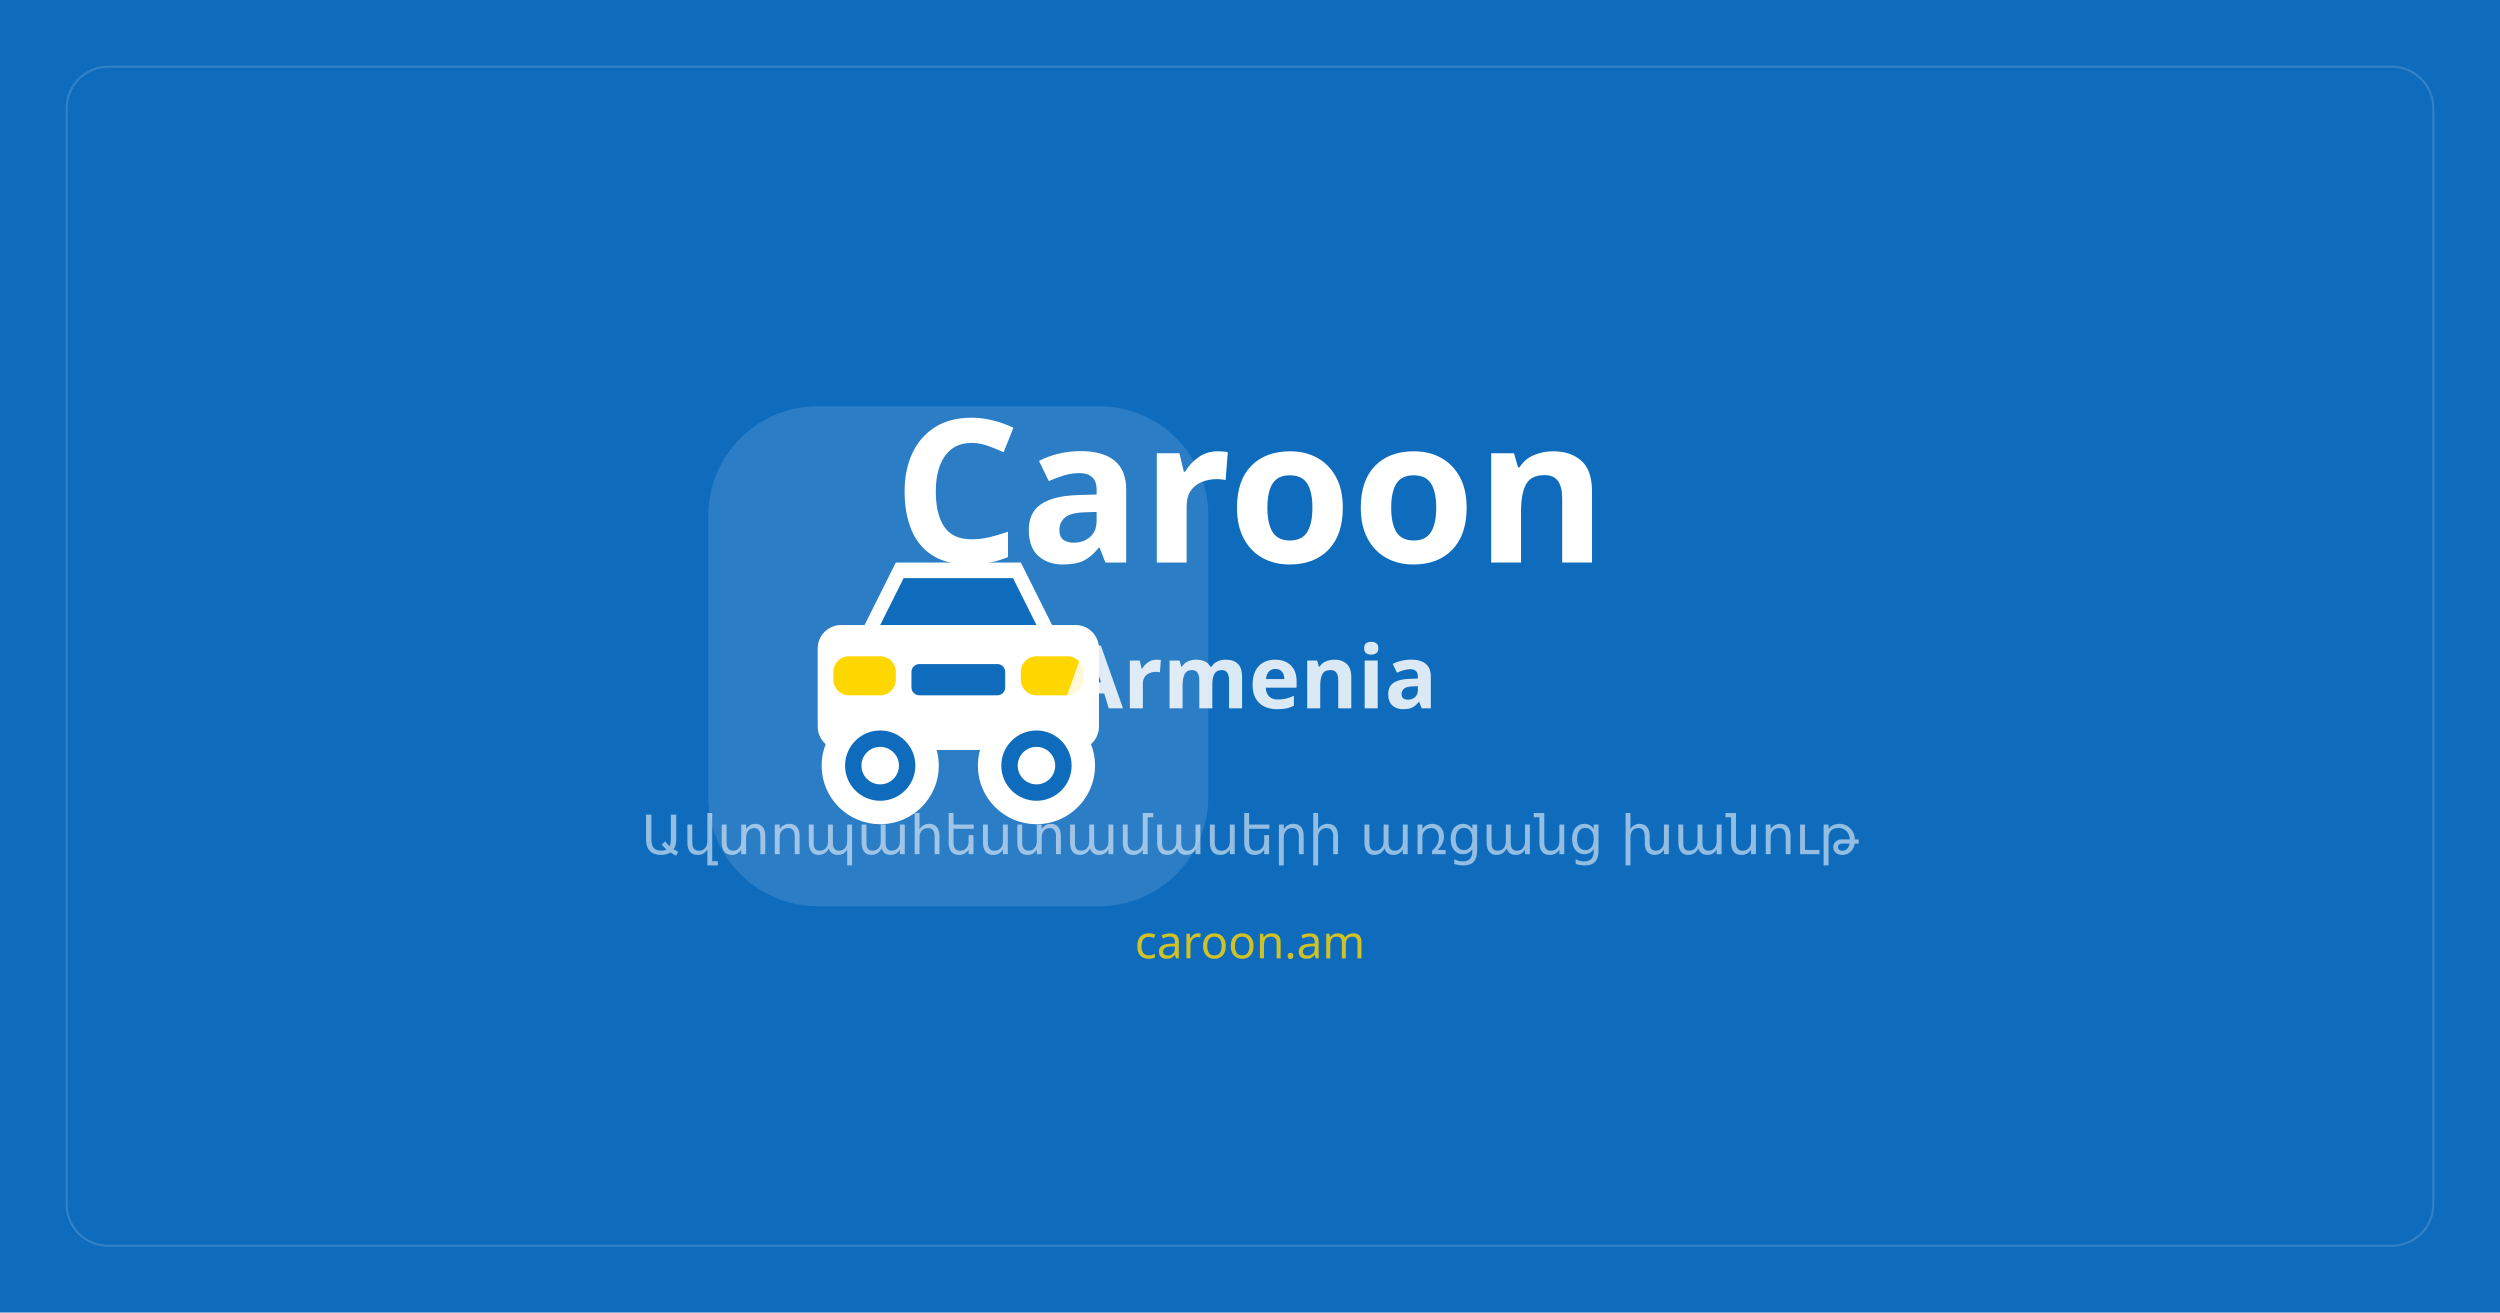
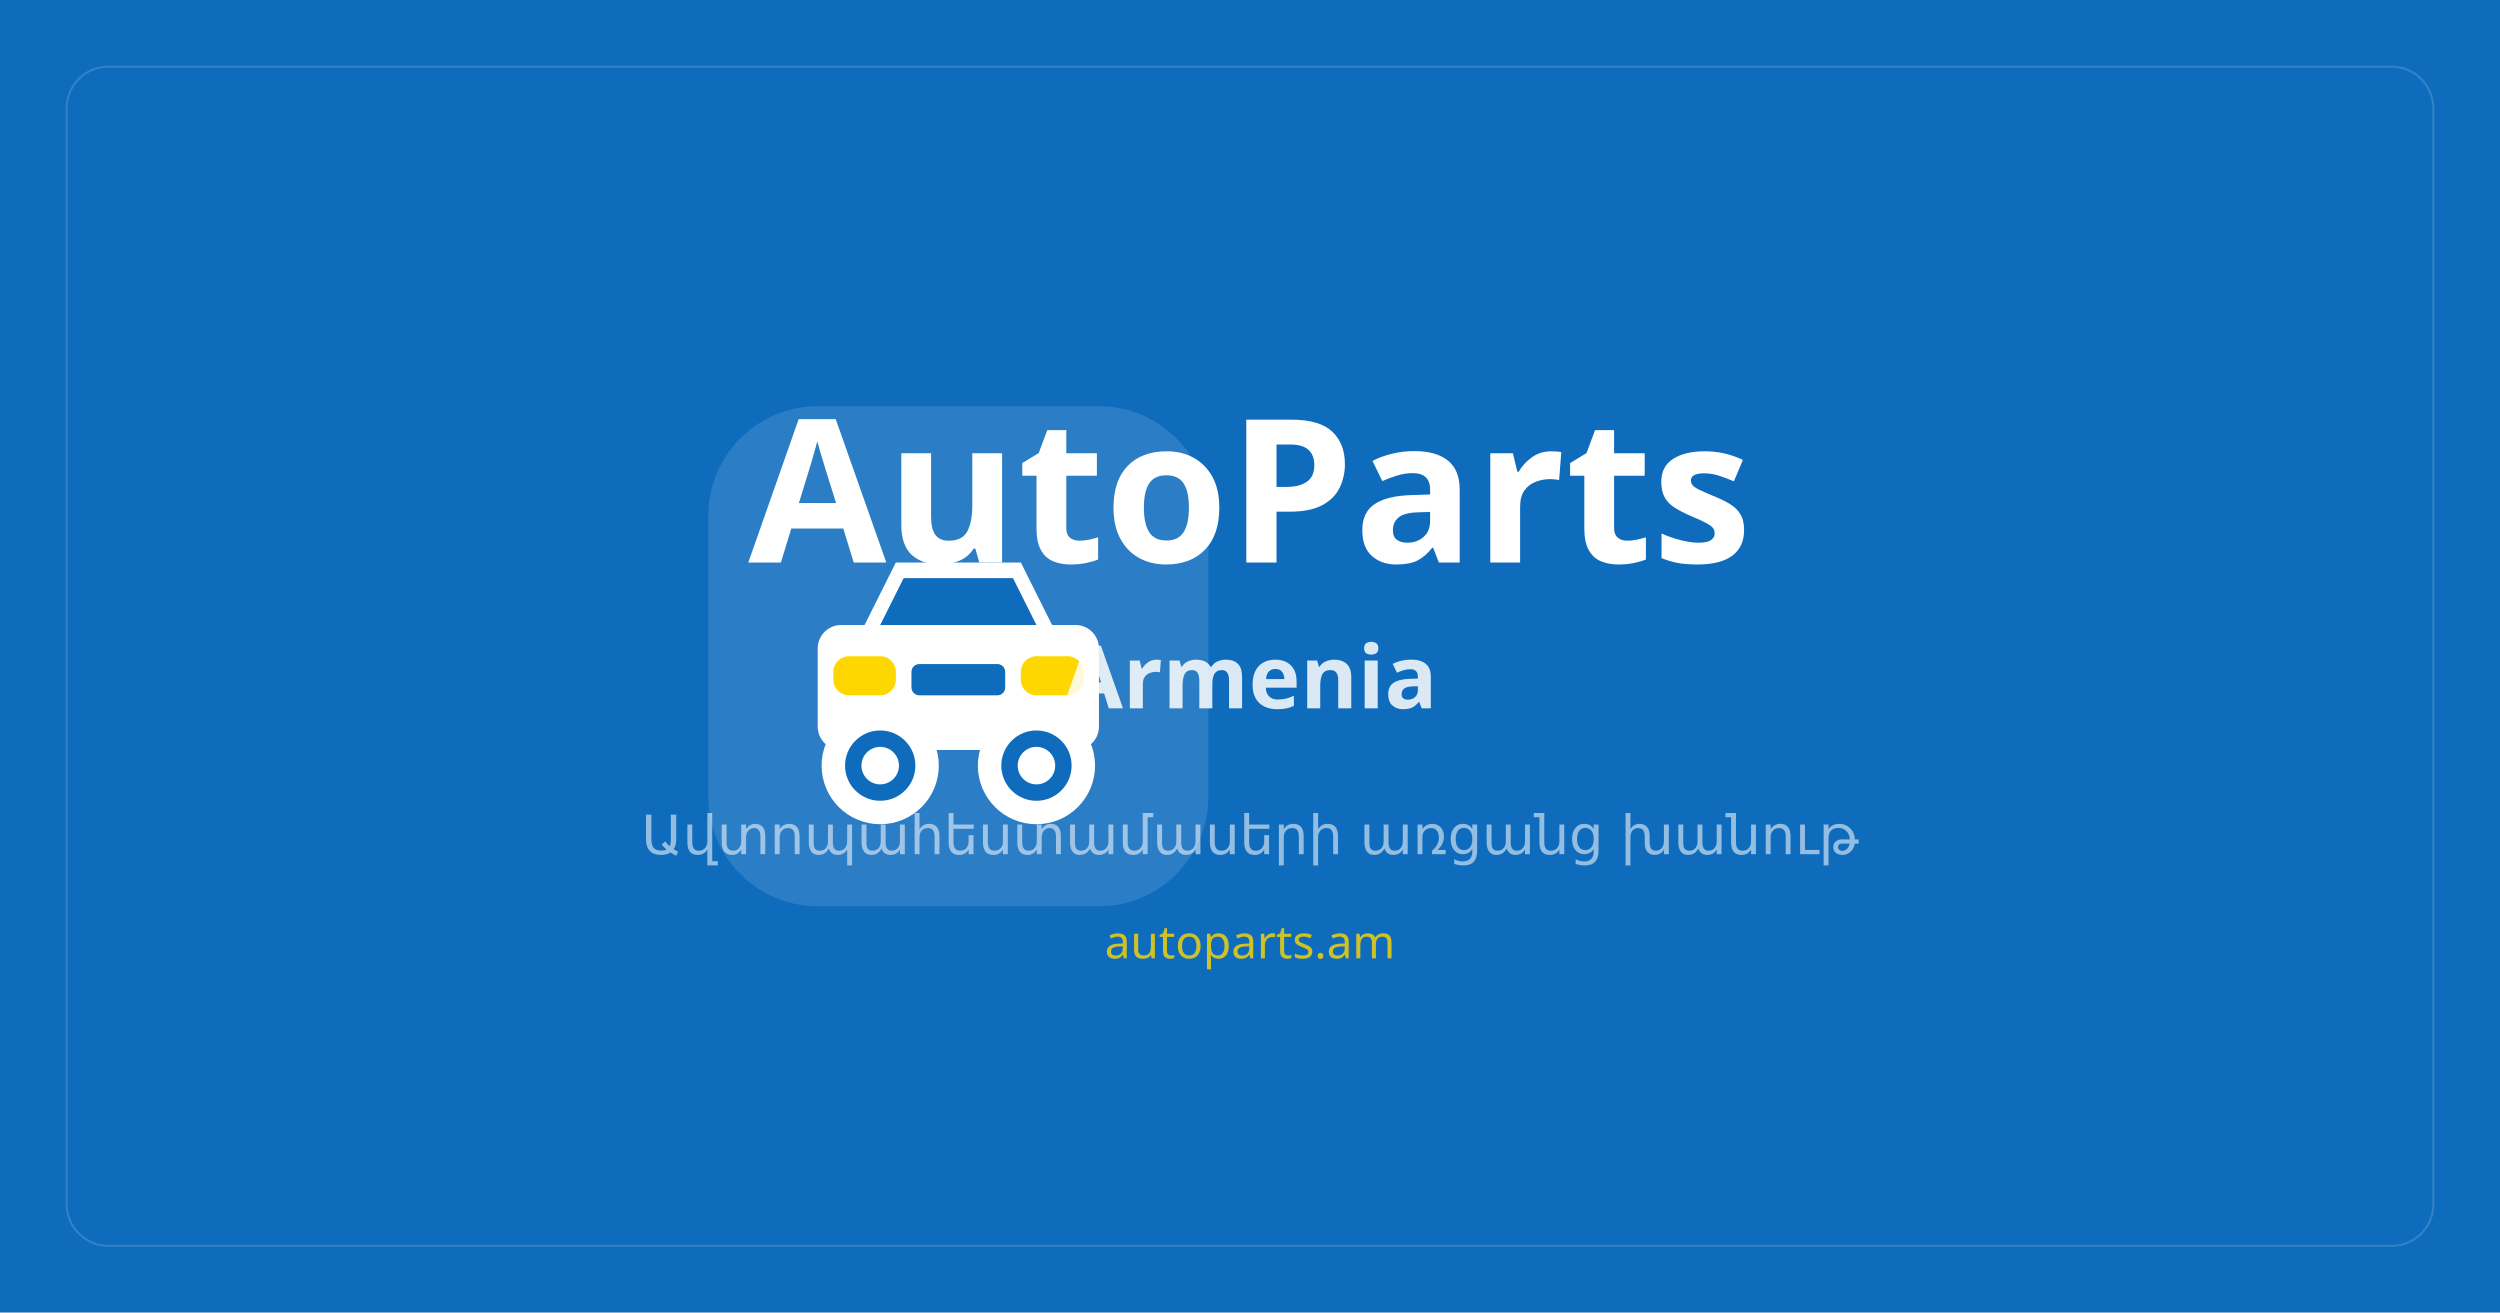
<svg xmlns="http://www.w3.org/2000/svg" width="1200" height="630">
  <rect width="1200" height="630" fill="#0F6CBD" />
  <rect x="32" y="32" width="1136" height="566" rx="20" fill="none" stroke="white" stroke-width="1" opacity="0.15" />
  <g transform="translate(340, 195) scale(7.5)">
    <rect width="32" height="32" rx="7" fill="white" opacity="0.12" />
    <path d="M10 14 L12 10 L20 10 L22 14 Z" fill="white" />
    <rect x="7" y="14" width="18" height="8" rx="1.5" fill="white" />
    <path d="M11 14 L12.5 11 L19.5 11 L21 14 Z" fill="#0F6CBD" />
    <rect x="8" y="16" width="4" height="2.5" rx="1" fill="#FFD700" />
    <rect x="20" y="16" width="4" height="2.5" rx="1" fill="#FFD700" />
    <rect x="13" y="16.5" width="6" height="2" rx="0.5" fill="#0F6CBD" />
    <circle cx="11" cy="23" r="3" fill="#0F6CBD" stroke="white" stroke-width="1.5" />
    <circle cx="11" cy="23" r="1.2" fill="white" />
    <circle cx="21" cy="23" r="3" fill="#0F6CBD" stroke="white" stroke-width="1.5" />
    <circle cx="21" cy="23" r="1.2" fill="white" />
  </g>
-   <text x="600" y="270" text-anchor="middle" font-family="system-ui,sans-serif" font-size="96" font-weight="800" fill="white">Caroon</text>
+   <text x="600" y="270" text-anchor="middle" font-family="system-ui,sans-serif" font-size="96" font-weight="800" fill="white">AutoParts</text>
  <text x="600" y="340" text-anchor="middle" font-family="system-ui,sans-serif" font-size="42" font-weight="600" fill="white" opacity="0.85">Armenia</text>
  <text x="600" y="410" text-anchor="middle" font-family="system-ui,sans-serif" font-size="26" fill="white" opacity="0.55">Ավտոպահեստամասերի առցանց խանութ</text>
-   <text x="600" y="460" text-anchor="middle" font-family="system-ui,sans-serif" font-size="22" fill="#FFD700" opacity="0.8">caroon.am</text>
+   <text x="600" y="460" text-anchor="middle" font-family="system-ui,sans-serif" font-size="22" fill="#FFD700" opacity="0.8">autoparts.am</text>
</svg>
